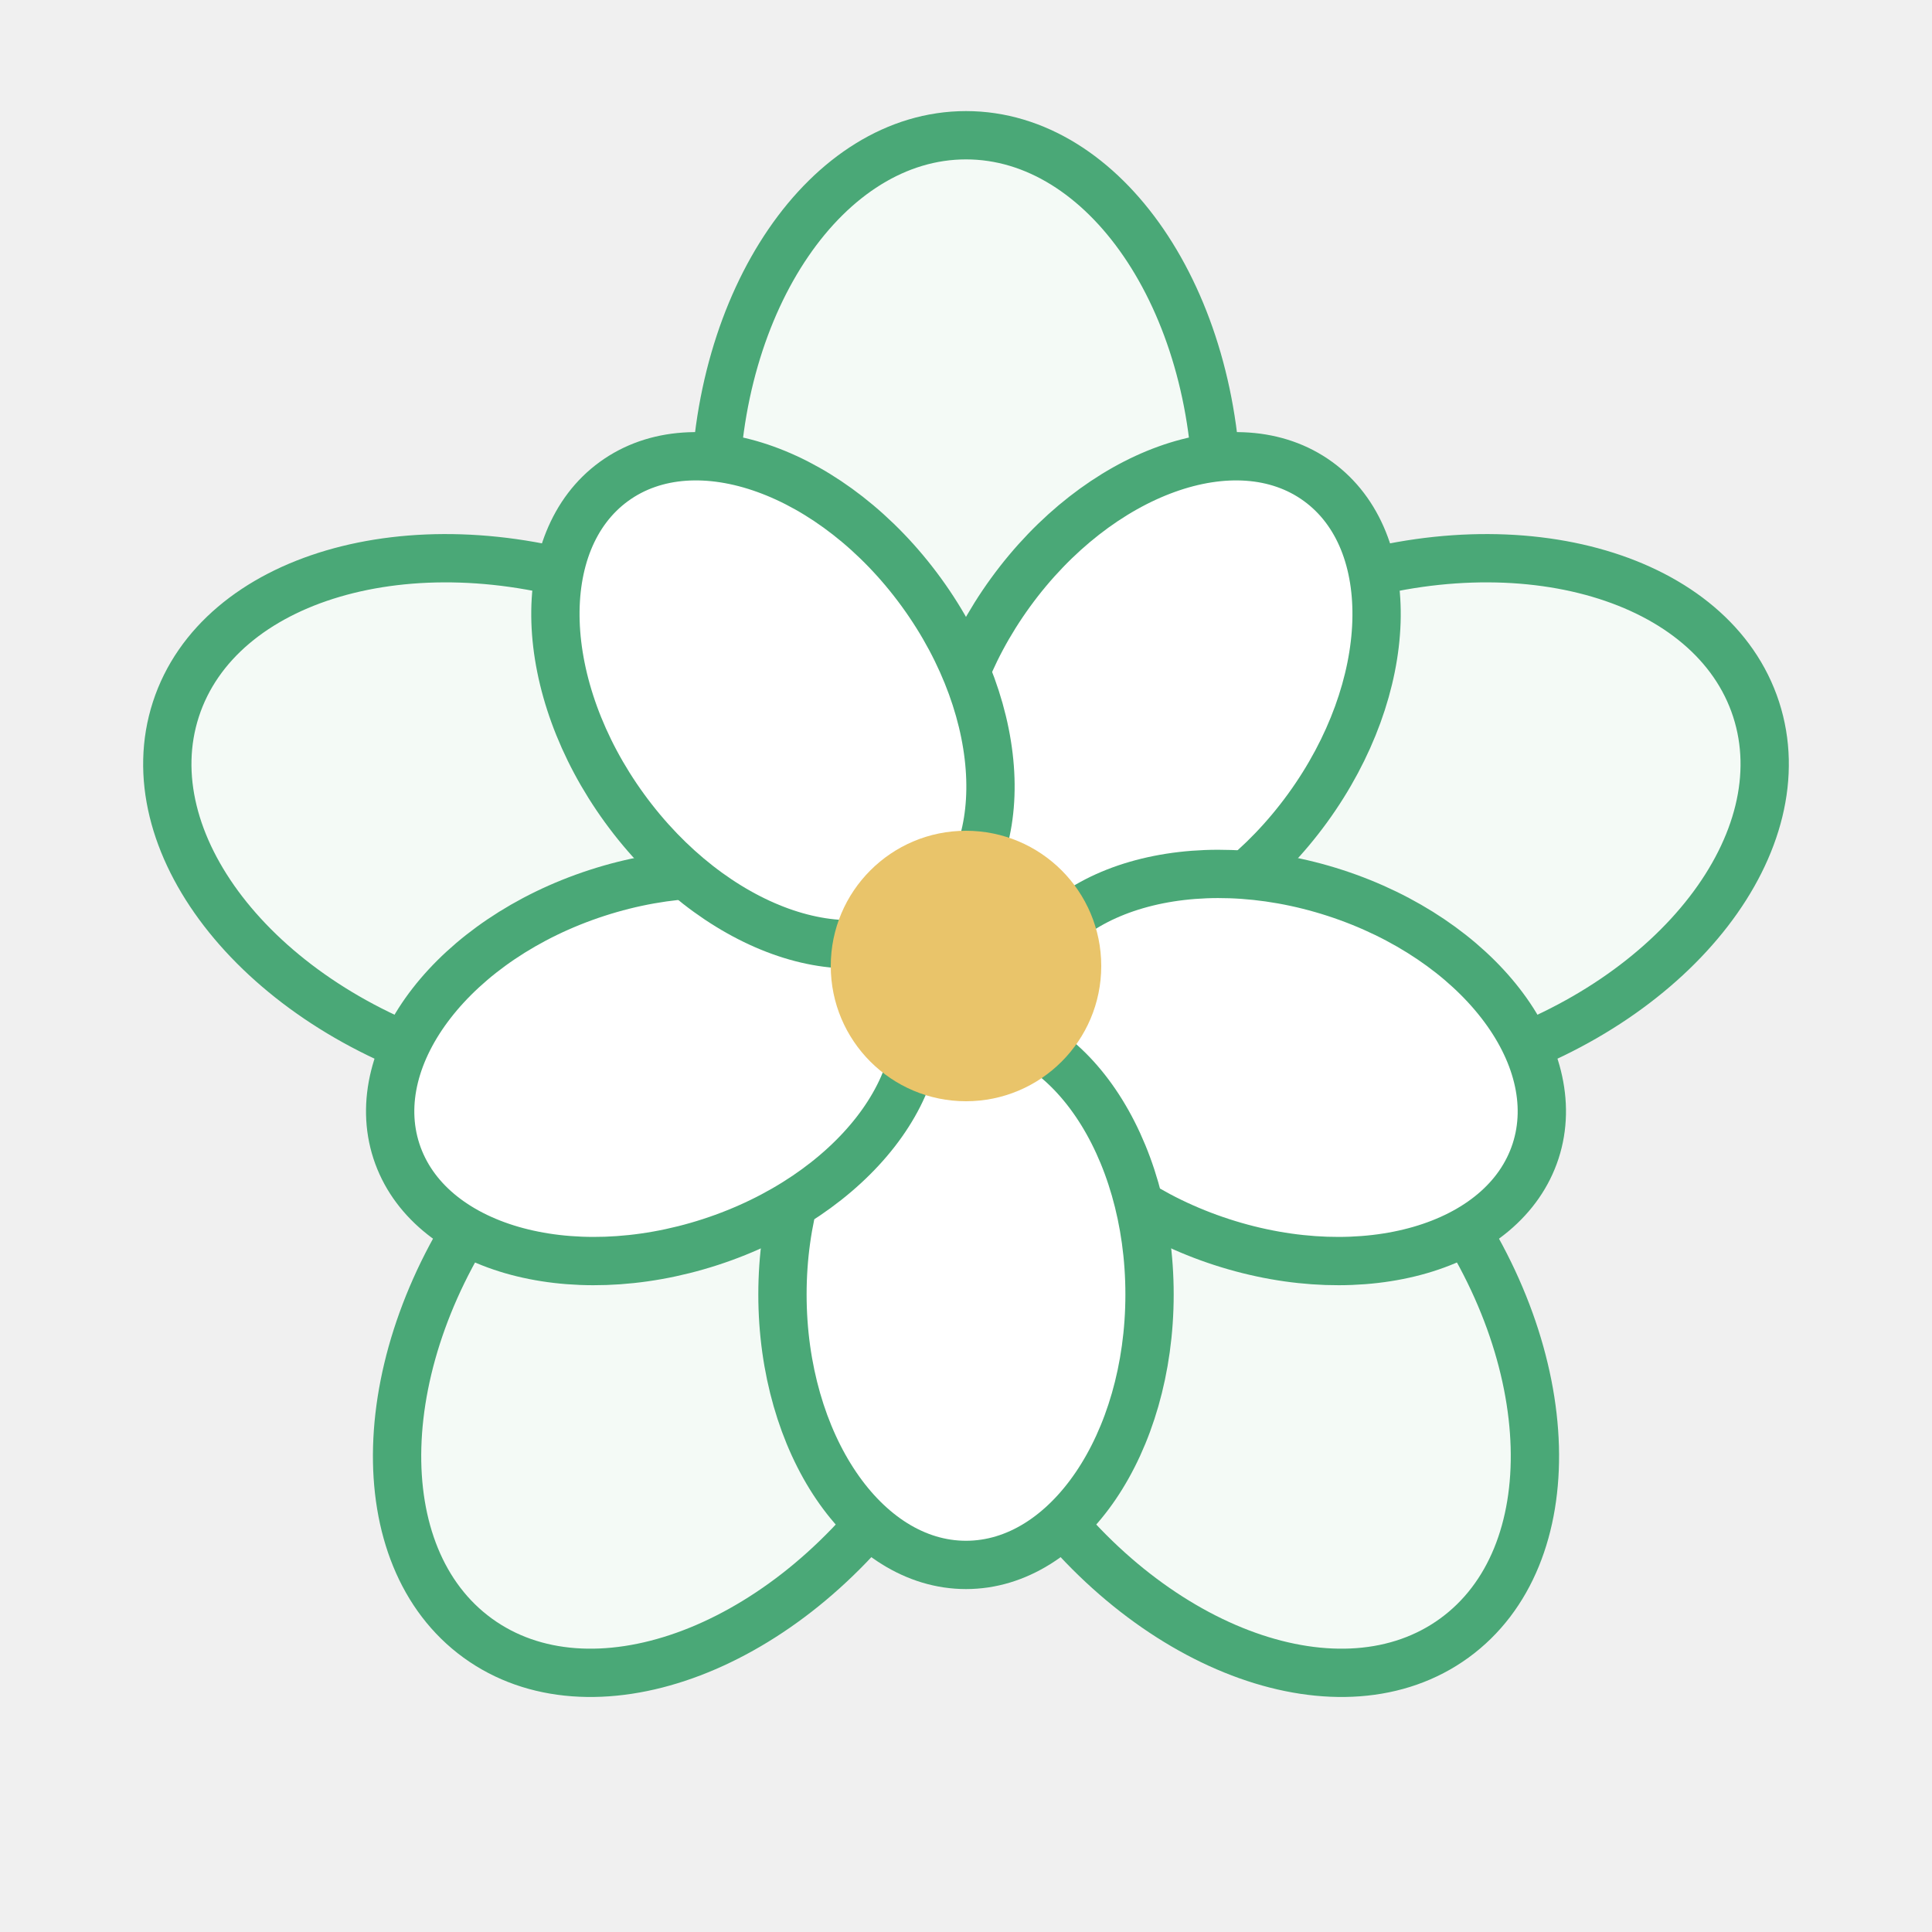
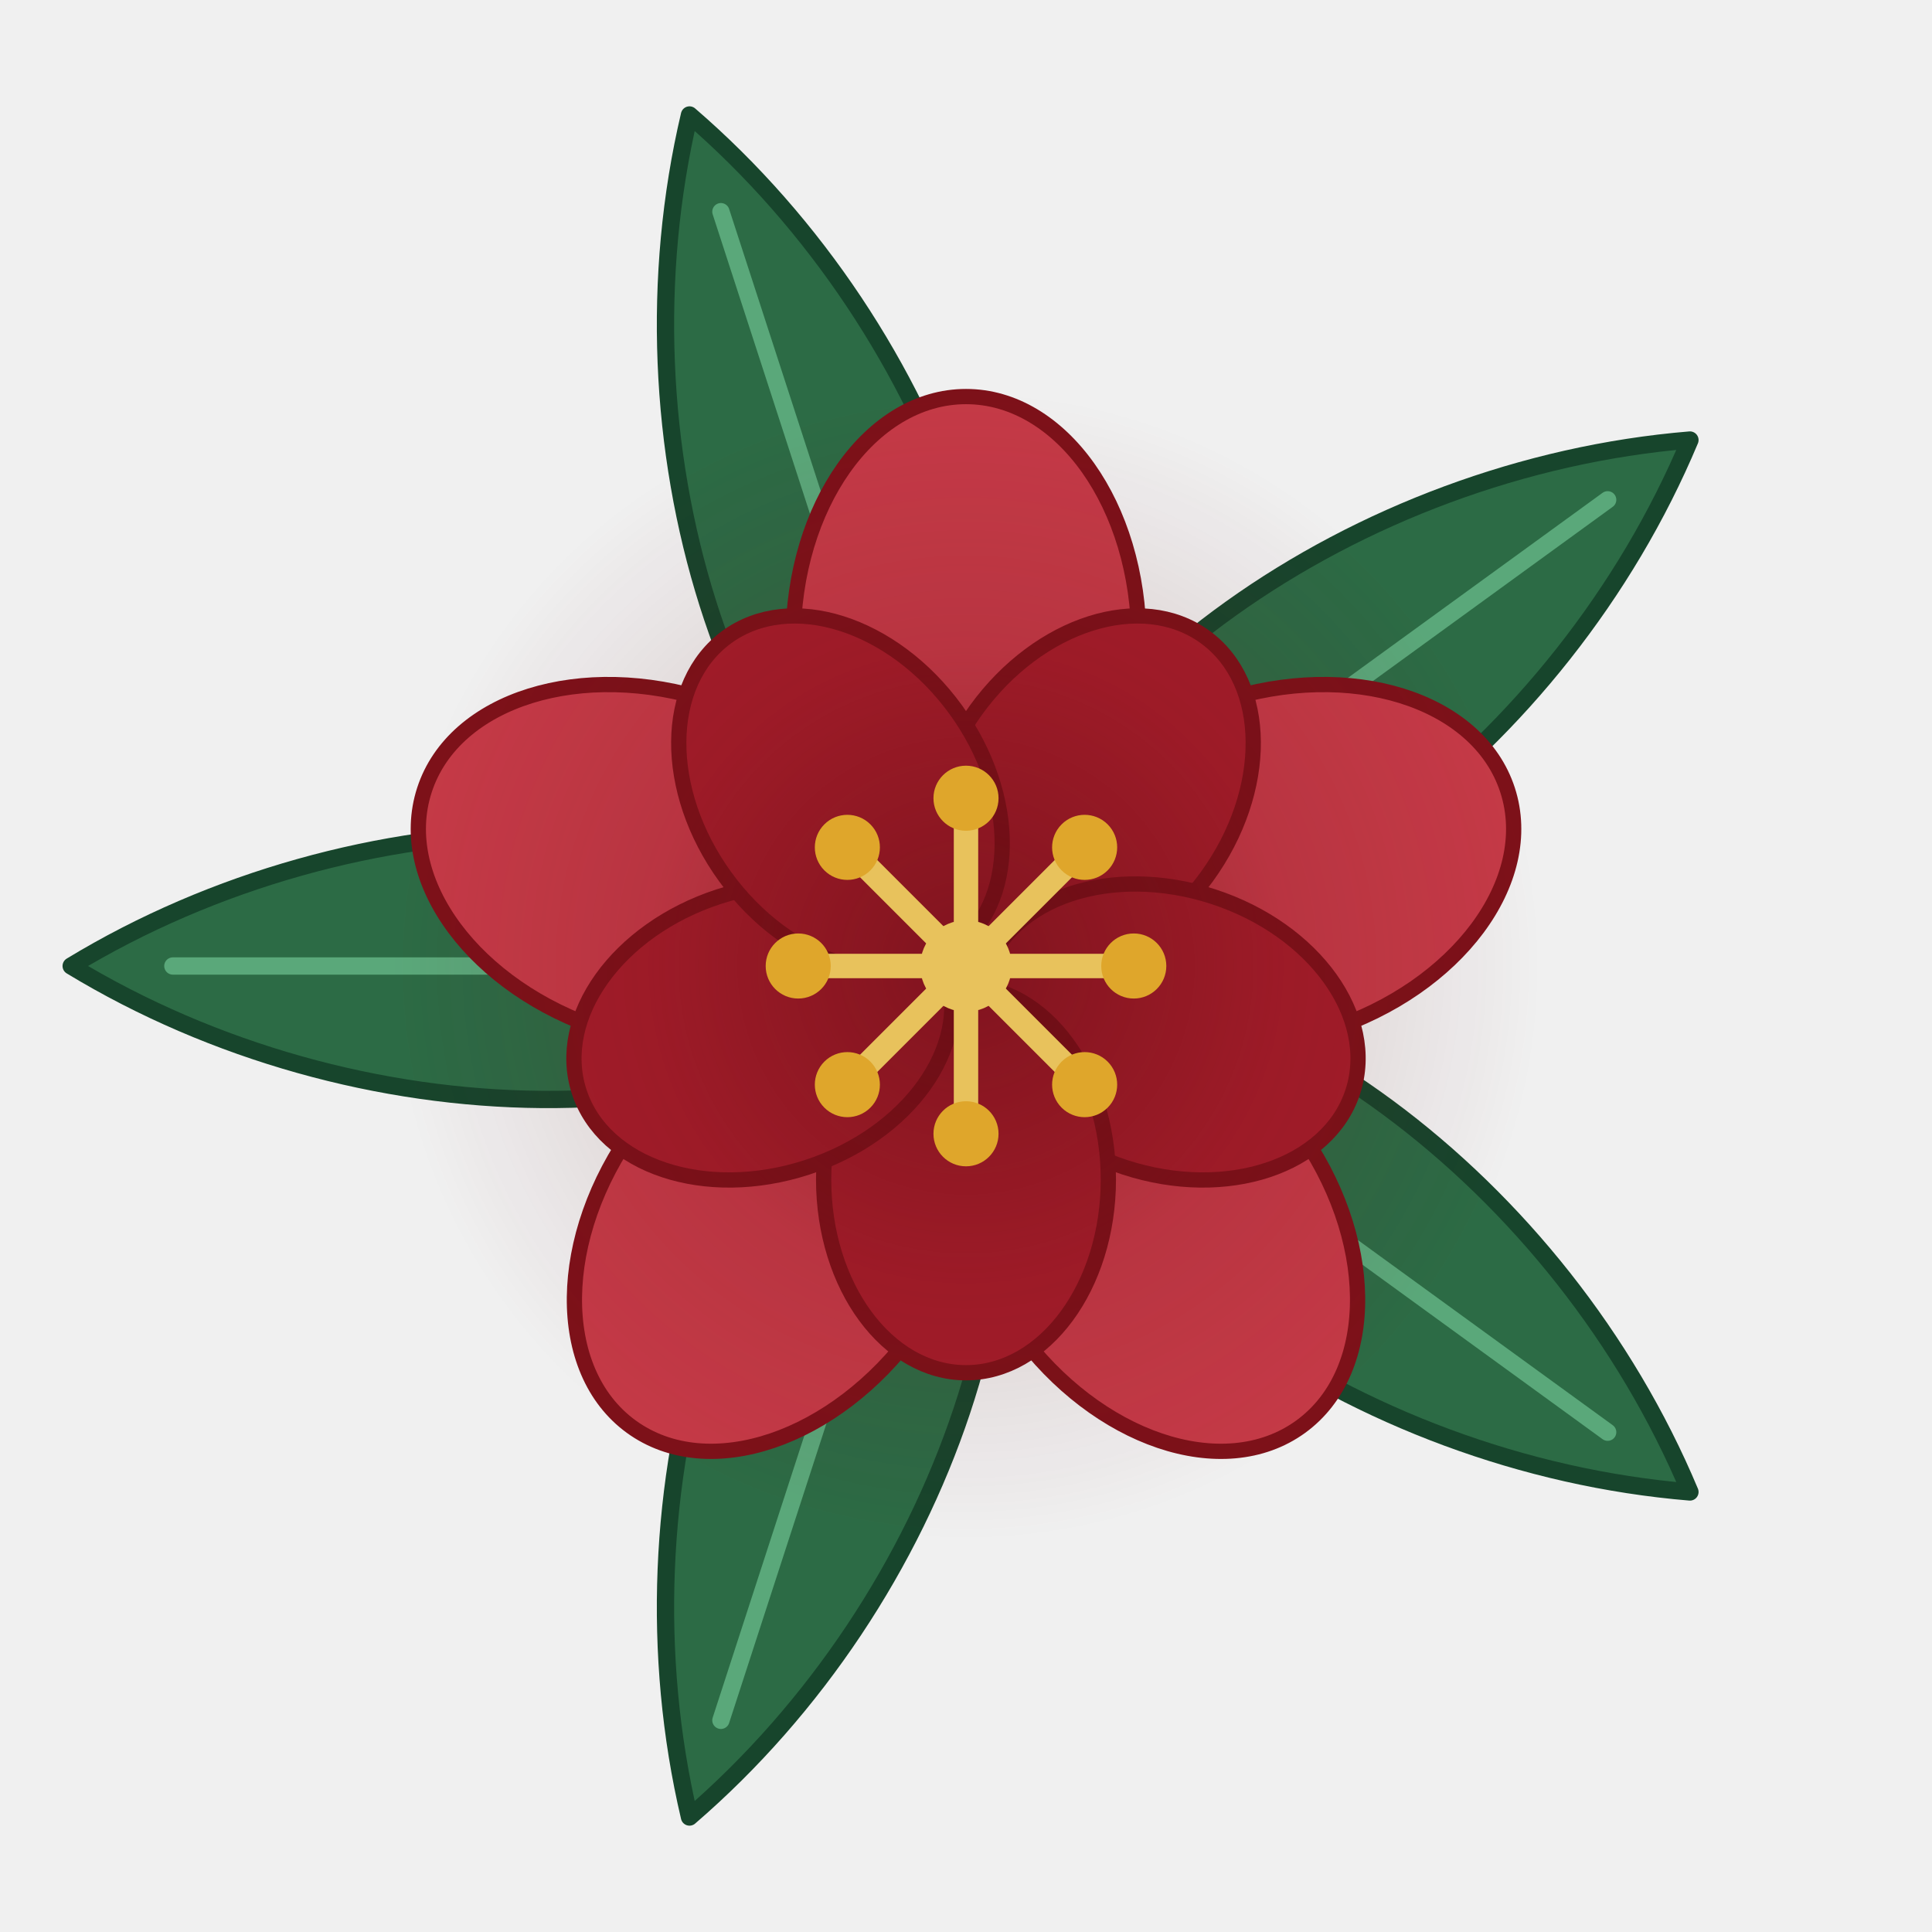
- <svg xmlns="http://www.w3.org/2000/svg" viewBox="0 0 100 100" role="img" aria-label="山茶花">
-   <g fill="#f4faf6" stroke="#4aa877" stroke-width="2.5" stroke-linejoin="round">
-     <ellipse cx="50" cy="26" rx="13" ry="19" transform="rotate(0 50 50)" />
-     <ellipse cx="50" cy="26" rx="13" ry="19" transform="rotate(72 50 50)" />
-     <ellipse cx="50" cy="26" rx="13" ry="19" transform="rotate(144 50 50)" />
-     <ellipse cx="50" cy="26" rx="13" ry="19" transform="rotate(216 50 50)" />
-     <ellipse cx="50" cy="26" rx="13" ry="19" transform="rotate(288 50 50)" />
+ <svg xmlns="http://www.w3.org/2000/svg" viewBox="-25 -25 190 190" role="img" aria-label="山茶花">
+   <defs>
+     <g id="leaf">
+       <path d="M0 0 C 22 -18, 60 -17, 88 0 C 60 17, 22 18, 0 0 Z" fill="#2c6b45" stroke="#17452c" stroke-width="1.7" stroke-linejoin="round" />
+       <path d="M8 0 H 78" fill="none" stroke="#5aa87a" stroke-width="1.7" stroke-linecap="round" />
+     </g>
+     <g id="stamen">
+       <line x1="70" y1="70" x2="70" y2="55" stroke="#e8c25c" stroke-width="2.4" stroke-linecap="round" />
+       <circle cx="70" cy="53.5" r="3.2" fill="#dfa62b" />
+     </g>
+     <radialGradient id="shade">
+       <stop offset="0%" stop-color="#5c0a12" stop-opacity="0.5" />
+       <stop offset="55%" stop-color="#5c0a12" stop-opacity="0.12" />
+       <stop offset="100%" stop-color="#5c0a12" stop-opacity="0" />
+     </radialGradient>
+   </defs>
+   <use href="#leaf" transform="translate(70,70) rotate(36)" />
+   <use href="#leaf" transform="translate(70,70) rotate(108)" />
+   <use href="#leaf" transform="translate(70,70) rotate(180)" />
+   <use href="#leaf" transform="translate(70,70) rotate(252)" />
+   <use href="#leaf" transform="translate(70,70) rotate(324)" />
+   <g fill="#c53a47" stroke="#7d1119" stroke-width="1.5" stroke-linejoin="round">
+     <ellipse cx="70" cy="38" rx="17" ry="24" transform="rotate(0 70 70)" />
+     <ellipse cx="70" cy="38" rx="17" ry="24" transform="rotate(72 70 70)" />
+     <ellipse cx="70" cy="38" rx="17" ry="24" transform="rotate(144 70 70)" />
+     <ellipse cx="70" cy="38" rx="17" ry="24" transform="rotate(216 70 70)" />
+     <ellipse cx="70" cy="38" rx="17" ry="24" transform="rotate(288 70 70)" />
  </g>
-   <g fill="#ffffff" stroke="#4aa877" stroke-width="2.5" stroke-linejoin="round">
-     <ellipse cx="50" cy="33" rx="9.5" ry="14" transform="rotate(36 50 50)" />
-     <ellipse cx="50" cy="33" rx="9.5" ry="14" transform="rotate(108 50 50)" />
-     <ellipse cx="50" cy="33" rx="9.5" ry="14" transform="rotate(180 50 50)" />
-     <ellipse cx="50" cy="33" rx="9.5" ry="14" transform="rotate(252 50 50)" />
-     <ellipse cx="50" cy="33" rx="9.5" ry="14" transform="rotate(324 50 50)" />
+   <g fill="#a51d2a" stroke="#7d1119" stroke-width="1.5" stroke-linejoin="round">
+     <ellipse cx="70" cy="49" rx="14" ry="19" transform="rotate(36 70 70)" />
+     <ellipse cx="70" cy="49" rx="14" ry="19" transform="rotate(108 70 70)" />
+     <ellipse cx="70" cy="49" rx="14" ry="19" transform="rotate(180 70 70)" />
+     <ellipse cx="70" cy="49" rx="14" ry="19" transform="rotate(252 70 70)" />
+     <ellipse cx="70" cy="49" rx="14" ry="19" transform="rotate(324 70 70)" />
  </g>
-   <circle cx="50" cy="50" r="7" fill="#e9c46a" />
+   <circle cx="70" cy="70" r="57" fill="url(#shade)" />
+   <use href="#stamen" transform="rotate(0 70 70)" />
+   <use href="#stamen" transform="rotate(45 70 70)" />
+   <use href="#stamen" transform="rotate(90 70 70)" />
+   <use href="#stamen" transform="rotate(135 70 70)" />
+   <use href="#stamen" transform="rotate(180 70 70)" />
+   <use href="#stamen" transform="rotate(225 70 70)" />
+   <use href="#stamen" transform="rotate(270 70 70)" />
+   <use href="#stamen" transform="rotate(315 70 70)" />
+   <circle cx="70" cy="70" r="4.5" fill="#e8c25c" />
</svg>
